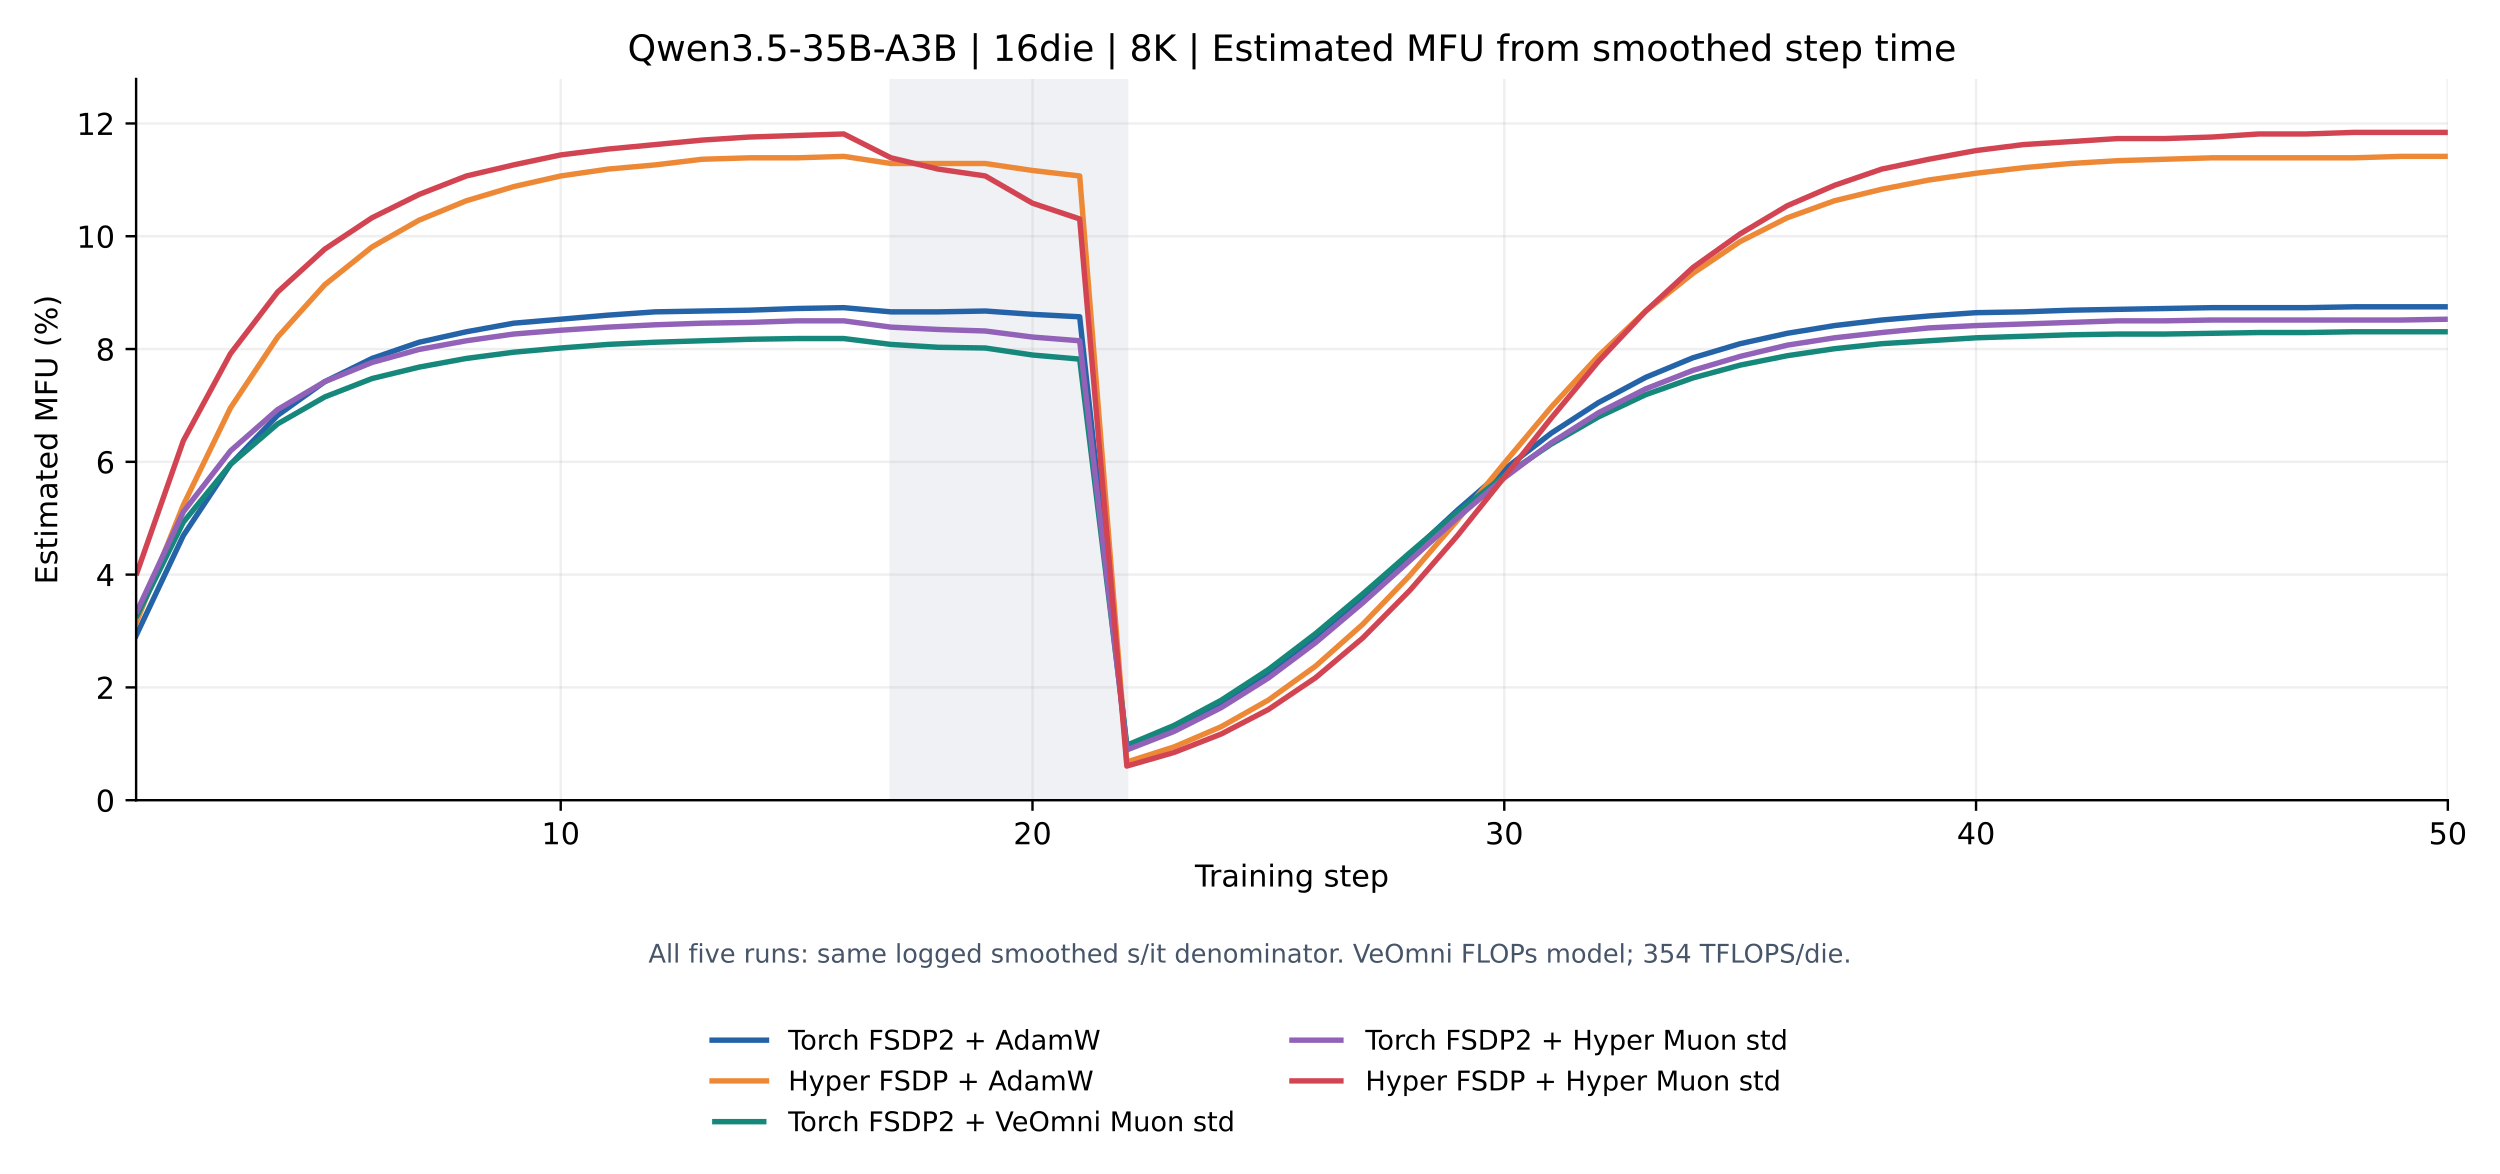
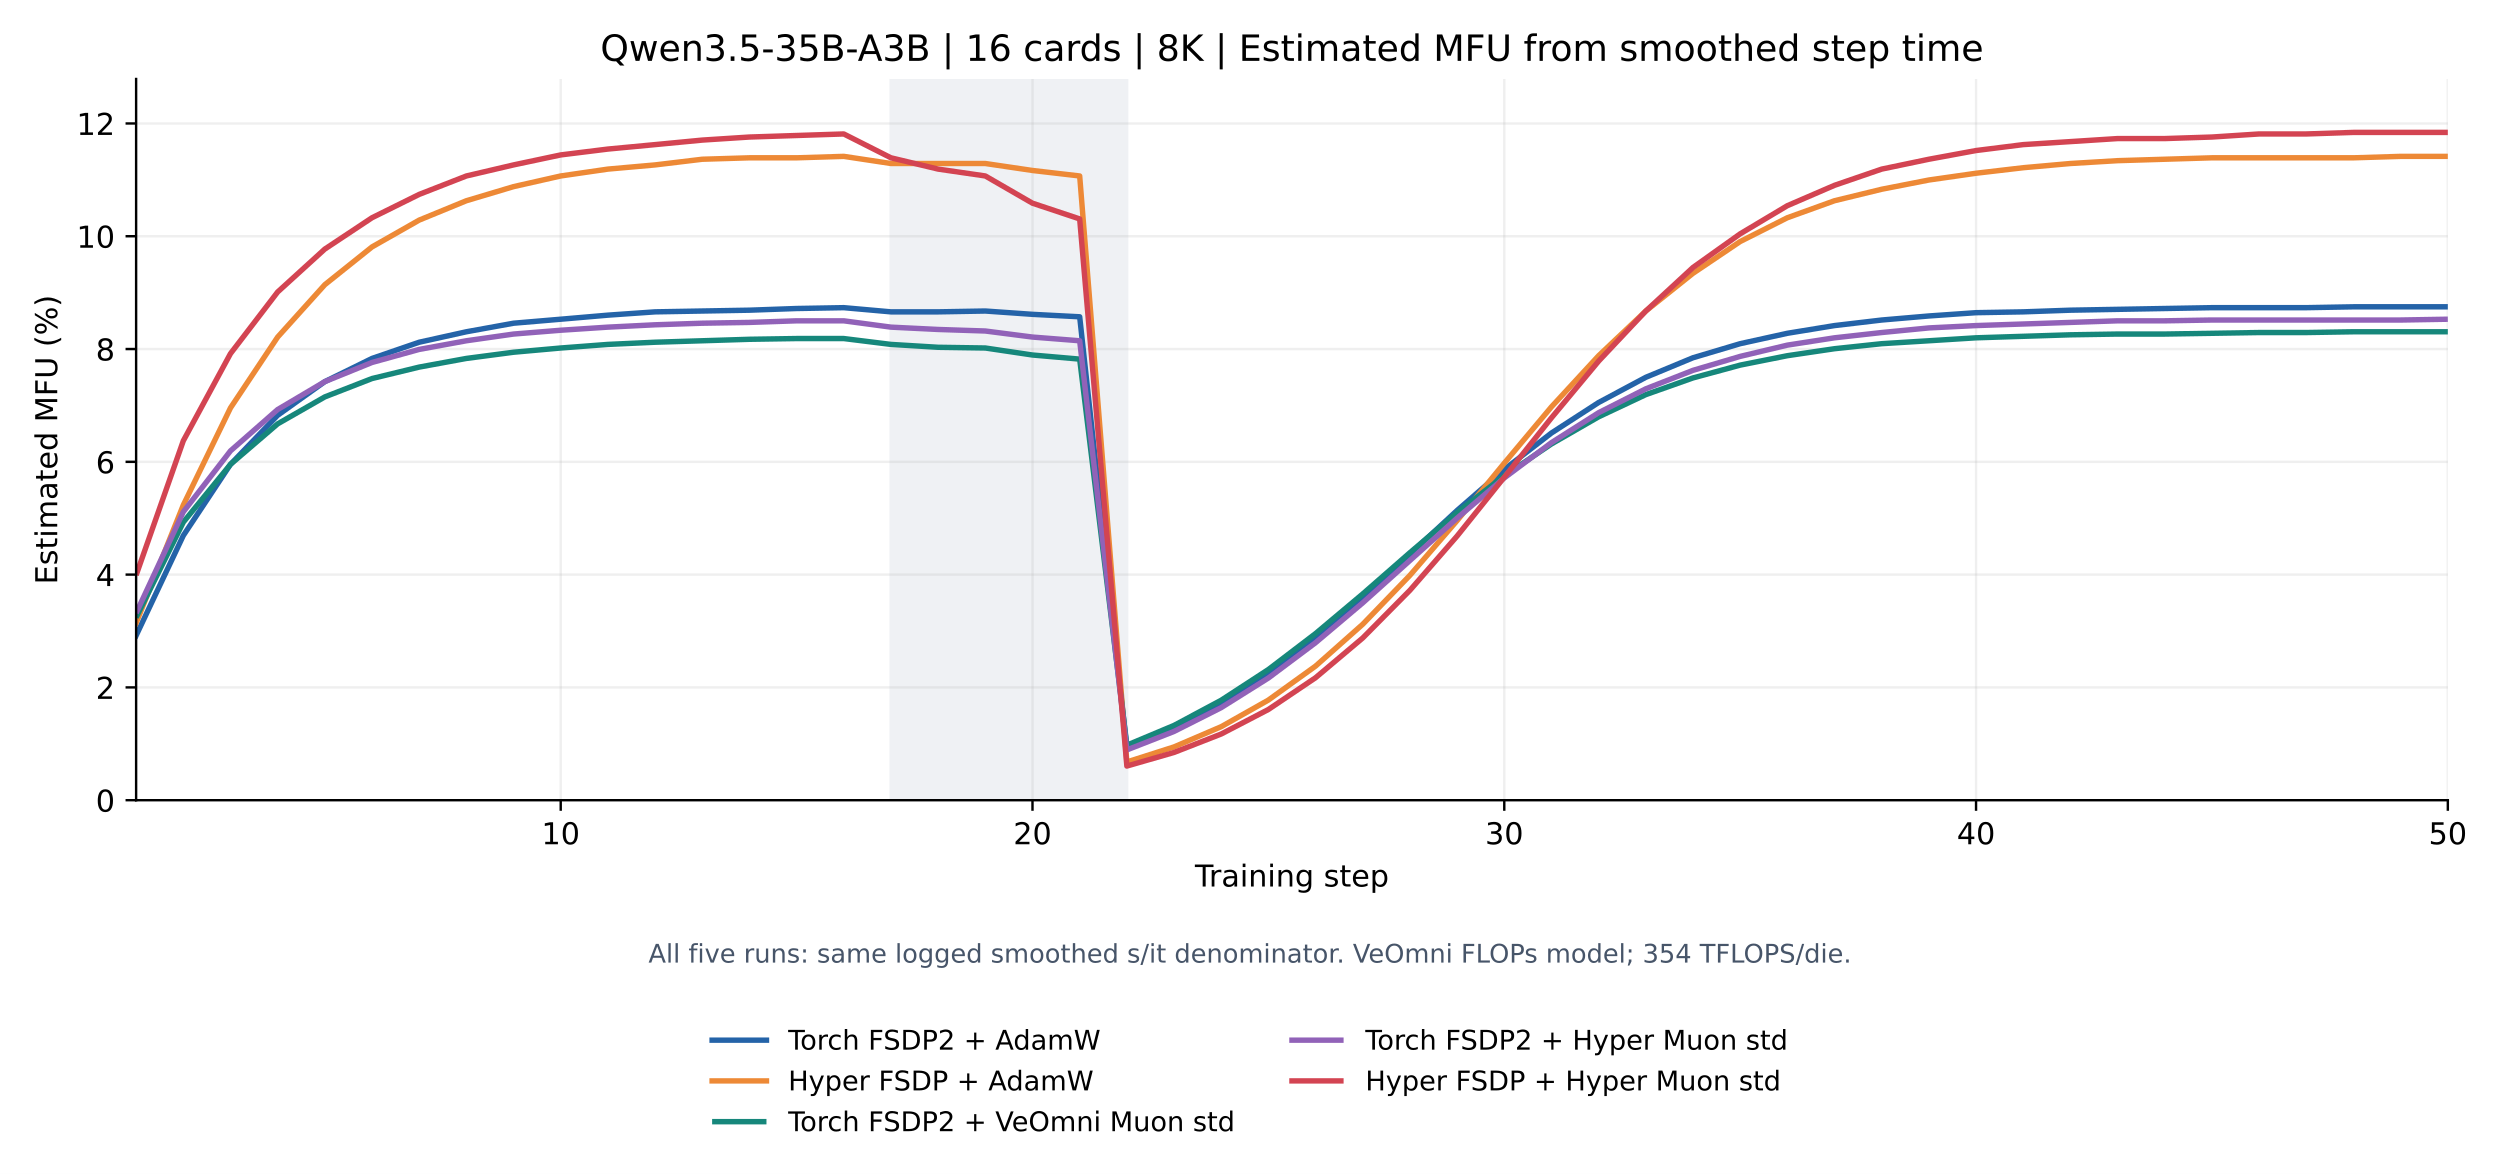
<svg xmlns="http://www.w3.org/2000/svg" xmlns:xlink="http://www.w3.org/1999/xlink" width="828pt" height="388.8pt" viewBox="0 0 828 388.8" version="1.1">
  <defs>
    <style type="text/css">*{stroke-linejoin: round; stroke-linecap: butt}</style>
  </defs>
  <g id="figure_1">
    <g id="patch_1">
      <path d="M 0 388.8 L 828 388.8 L 828 0 L 0 0 z " style="fill: #ffffff" />
    </g>
    <g id="axes_1">
      <g id="patch_2">
        <path d="M 45.082 265.03 L 810.72 265.03 L 810.72 26.16 L 45.082 26.16 z " style="fill: #ffffff" />
      </g>
      <g id="patch_3">
        <path d="M 295.086 265.03 L 373.213 265.03 L 373.213 26.16 L 295.086 26.16 z " clip-path="url(#p1c5aa085a0)" style="fill: #94a3b8; opacity: 0.15; stroke: #94a3b8; stroke-linejoin: miter" />
      </g>
      <g id="matplotlib.axis_1">
        <g id="xtick_1">
          <g id="line2d_1">
            <path d="M 185.71 265.03 L 185.71 26.16 " clip-path="url(#p1c5aa085a0)" style="fill: none; stroke: #b0b0b0; stroke-opacity: 0.2; stroke-width: 0.8; stroke-linecap: square" />
          </g>
          <g id="line2d_2">
            <defs>
              <path id="m04222436a0" d="M 0 0 L 0 3.5 " style="stroke: #000000; stroke-width: 0.8" />
            </defs>
            <g>
              <use xlink:href="#m04222436a0" x="185.71" y="265.03" style="stroke: #000000; stroke-width: 0.8" />
            </g>
          </g>
          <g id="text_1">
            <text style="font-size: 10px; font-family: 'DejaVu Sans', 'Bitstream Vera Sans', 'Computer Modern Sans Serif', 'Lucida Grande', 'Verdana', 'Geneva', 'Lucid', 'Arial', 'Helvetica', 'Avant Garde', sans-serif; text-anchor: middle" x="185.71" y="279.627" transform="rotate(-0 185.7097 279.6273)">10</text>
          </g>
        </g>
        <g id="xtick_2">
          <g id="line2d_3">
            <path d="M 341.962 265.03 L 341.962 26.16 " clip-path="url(#p1c5aa085a0)" style="fill: none; stroke: #b0b0b0; stroke-opacity: 0.2; stroke-width: 0.8; stroke-linecap: square" />
          </g>
          <g id="line2d_4">
            <g>
              <use xlink:href="#m04222436a0" x="341.962" y="265.03" style="stroke: #000000; stroke-width: 0.8" />
            </g>
          </g>
          <g id="text_2">
            <text style="font-size: 10px; font-family: 'DejaVu Sans', 'Bitstream Vera Sans', 'Computer Modern Sans Serif', 'Lucida Grande', 'Verdana', 'Geneva', 'Lucid', 'Arial', 'Helvetica', 'Avant Garde', sans-serif; text-anchor: middle" x="341.962" y="279.627" transform="rotate(-0 341.9623 279.6273)">20</text>
          </g>
        </g>
        <g id="xtick_3">
          <g id="line2d_5">
            <path d="M 498.215 265.03 L 498.215 26.16 " clip-path="url(#p1c5aa085a0)" style="fill: none; stroke: #b0b0b0; stroke-opacity: 0.2; stroke-width: 0.8; stroke-linecap: square" />
          </g>
          <g id="line2d_6">
            <g>
              <use xlink:href="#m04222436a0" x="498.215" y="265.03" style="stroke: #000000; stroke-width: 0.8" />
            </g>
          </g>
          <g id="text_3">
            <text style="font-size: 10px; font-family: 'DejaVu Sans', 'Bitstream Vera Sans', 'Computer Modern Sans Serif', 'Lucida Grande', 'Verdana', 'Geneva', 'Lucid', 'Arial', 'Helvetica', 'Avant Garde', sans-serif; text-anchor: middle" x="498.215" y="279.627" transform="rotate(-0 498.2148 279.6273)">30</text>
          </g>
        </g>
        <g id="xtick_4">
          <g id="line2d_7">
            <path d="M 654.467 265.03 L 654.467 26.16 " clip-path="url(#p1c5aa085a0)" style="fill: none; stroke: #b0b0b0; stroke-opacity: 0.2; stroke-width: 0.8; stroke-linecap: square" />
          </g>
          <g id="line2d_8">
            <g>
              <use xlink:href="#m04222436a0" x="654.467" y="265.03" style="stroke: #000000; stroke-width: 0.8" />
            </g>
          </g>
          <g id="text_4">
            <text style="font-size: 10px; font-family: 'DejaVu Sans', 'Bitstream Vera Sans', 'Computer Modern Sans Serif', 'Lucida Grande', 'Verdana', 'Geneva', 'Lucid', 'Arial', 'Helvetica', 'Avant Garde', sans-serif; text-anchor: middle" x="654.467" y="279.627" transform="rotate(-0 654.4674 279.6273)">40</text>
          </g>
        </g>
        <g id="xtick_5">
          <g id="line2d_9">
            <path d="M 810.72 265.03 L 810.72 26.16 " clip-path="url(#p1c5aa085a0)" style="fill: none; stroke: #b0b0b0; stroke-opacity: 0.2; stroke-width: 0.8; stroke-linecap: square" />
          </g>
          <g id="line2d_10">
            <g>
              <use xlink:href="#m04222436a0" x="810.72" y="265.03" style="stroke: #000000; stroke-width: 0.8" />
            </g>
          </g>
          <g id="text_5">
            <text style="font-size: 10px; font-family: 'DejaVu Sans', 'Bitstream Vera Sans', 'Computer Modern Sans Serif', 'Lucida Grande', 'Verdana', 'Geneva', 'Lucid', 'Arial', 'Helvetica', 'Avant Garde', sans-serif; text-anchor: middle" x="810.72" y="279.627" transform="rotate(-0 810.72 279.6273)">50</text>
          </g>
        </g>
        <g id="text_6">
          <text style="font-size: 10px; font-family: 'DejaVu Sans', 'Bitstream Vera Sans', 'Computer Modern Sans Serif', 'Lucida Grande', 'Verdana', 'Geneva', 'Lucid', 'Arial', 'Helvetica', 'Avant Garde', sans-serif; text-anchor: middle" x="427.901" y="293.628" transform="rotate(-0 427.9012 293.6281)">Training step</text>
        </g>
      </g>
      <g id="matplotlib.axis_2">
        <g id="ytick_1">
          <g id="line2d_11">
            <path d="M 45.082 265.03 L 810.72 265.03 " clip-path="url(#p1c5aa085a0)" style="fill: none; stroke: #b0b0b0; stroke-opacity: 0.2; stroke-width: 0.8; stroke-linecap: square" />
          </g>
          <g id="line2d_12">
            <defs>
              <path id="m12efa652e9" d="M 0 0 L -3.5 0 " style="stroke: #000000; stroke-width: 0.8" />
            </defs>
            <g>
              <use xlink:href="#m12efa652e9" x="45.082" y="265.03" style="stroke: #000000; stroke-width: 0.8" />
            </g>
          </g>
          <g id="text_7">
            <text style="font-size: 10px; font-family: 'DejaVu Sans', 'Bitstream Vera Sans', 'Computer Modern Sans Serif', 'Lucida Grande', 'Verdana', 'Geneva', 'Lucid', 'Arial', 'Helvetica', 'Avant Garde', sans-serif; text-anchor: end" x="38.082" y="268.828" transform="rotate(-0 38.08234 268.8285)">0</text>
          </g>
        </g>
        <g id="ytick_2">
          <g id="line2d_13">
            <path d="M 45.082 227.672 L 810.72 227.672 " clip-path="url(#p1c5aa085a0)" style="fill: none; stroke: #b0b0b0; stroke-opacity: 0.2; stroke-width: 0.8; stroke-linecap: square" />
          </g>
          <g id="line2d_14">
            <g>
              <use xlink:href="#m12efa652e9" x="45.082" y="227.672" style="stroke: #000000; stroke-width: 0.8" />
            </g>
          </g>
          <g id="text_8">
            <text style="font-size: 10px; font-family: 'DejaVu Sans', 'Bitstream Vera Sans', 'Computer Modern Sans Serif', 'Lucida Grande', 'Verdana', 'Geneva', 'Lucid', 'Arial', 'Helvetica', 'Avant Garde', sans-serif; text-anchor: end" x="38.082" y="231.471" transform="rotate(-0 38.08234 231.471)">2</text>
          </g>
        </g>
        <g id="ytick_3">
          <g id="line2d_15">
            <path d="M 45.082 190.315 L 810.72 190.315 " clip-path="url(#p1c5aa085a0)" style="fill: none; stroke: #b0b0b0; stroke-opacity: 0.2; stroke-width: 0.8; stroke-linecap: square" />
          </g>
          <g id="line2d_16">
            <g>
              <use xlink:href="#m12efa652e9" x="45.082" y="190.315" style="stroke: #000000; stroke-width: 0.8" />
            </g>
          </g>
          <g id="text_9">
            <text style="font-size: 10px; font-family: 'DejaVu Sans', 'Bitstream Vera Sans', 'Computer Modern Sans Serif', 'Lucida Grande', 'Verdana', 'Geneva', 'Lucid', 'Arial', 'Helvetica', 'Avant Garde', sans-serif; text-anchor: end" x="38.082" y="194.114" transform="rotate(-0 38.08234 194.1136)">4</text>
          </g>
        </g>
        <g id="ytick_4">
          <g id="line2d_17">
            <path d="M 45.082 152.957 L 810.72 152.957 " clip-path="url(#p1c5aa085a0)" style="fill: none; stroke: #b0b0b0; stroke-opacity: 0.2; stroke-width: 0.8; stroke-linecap: square" />
          </g>
          <g id="line2d_18">
            <g>
              <use xlink:href="#m12efa652e9" x="45.082" y="152.957" style="stroke: #000000; stroke-width: 0.8" />
            </g>
          </g>
          <g id="text_10">
            <text style="font-size: 10px; font-family: 'DejaVu Sans', 'Bitstream Vera Sans', 'Computer Modern Sans Serif', 'Lucida Grande', 'Verdana', 'Geneva', 'Lucid', 'Arial', 'Helvetica', 'Avant Garde', sans-serif; text-anchor: end" x="38.082" y="156.756" transform="rotate(-0 38.08234 156.7561)">6</text>
          </g>
        </g>
        <g id="ytick_5">
          <g id="line2d_19">
            <path d="M 45.082 115.6 L 810.72 115.6 " clip-path="url(#p1c5aa085a0)" style="fill: none; stroke: #b0b0b0; stroke-opacity: 0.2; stroke-width: 0.8; stroke-linecap: square" />
          </g>
          <g id="line2d_20">
            <g>
              <use xlink:href="#m12efa652e9" x="45.082" y="115.6" style="stroke: #000000; stroke-width: 0.8" />
            </g>
          </g>
          <g id="text_11">
            <text style="font-size: 10px; font-family: 'DejaVu Sans', 'Bitstream Vera Sans', 'Computer Modern Sans Serif', 'Lucida Grande', 'Verdana', 'Geneva', 'Lucid', 'Arial', 'Helvetica', 'Avant Garde', sans-serif; text-anchor: end" x="38.082" y="119.399" transform="rotate(-0 38.08234 119.3987)">8</text>
          </g>
        </g>
        <g id="ytick_6">
          <g id="line2d_21">
            <path d="M 45.082 78.242 L 810.72 78.242 " clip-path="url(#p1c5aa085a0)" style="fill: none; stroke: #b0b0b0; stroke-opacity: 0.2; stroke-width: 0.8; stroke-linecap: square" />
          </g>
          <g id="line2d_22">
            <g>
              <use xlink:href="#m12efa652e9" x="45.082" y="78.242" style="stroke: #000000; stroke-width: 0.8" />
            </g>
          </g>
          <g id="text_12">
            <text style="font-size: 10px; font-family: 'DejaVu Sans', 'Bitstream Vera Sans', 'Computer Modern Sans Serif', 'Lucida Grande', 'Verdana', 'Geneva', 'Lucid', 'Arial', 'Helvetica', 'Avant Garde', sans-serif; text-anchor: end" x="38.082" y="82.041" transform="rotate(-0 38.08234 82.04123)">10</text>
          </g>
        </g>
        <g id="ytick_7">
          <g id="line2d_23">
            <path d="M 45.082 40.885 L 810.72 40.885 " clip-path="url(#p1c5aa085a0)" style="fill: none; stroke: #b0b0b0; stroke-opacity: 0.2; stroke-width: 0.8; stroke-linecap: square" />
          </g>
          <g id="line2d_24">
            <g>
              <use xlink:href="#m12efa652e9" x="45.082" y="40.885" style="stroke: #000000; stroke-width: 0.8" />
            </g>
          </g>
          <g id="text_13">
            <text style="font-size: 10px; font-family: 'DejaVu Sans', 'Bitstream Vera Sans', 'Computer Modern Sans Serif', 'Lucida Grande', 'Verdana', 'Geneva', 'Lucid', 'Arial', 'Helvetica', 'Avant Garde', sans-serif; text-anchor: end" x="38.082" y="44.684" transform="rotate(-0 38.08234 44.68378)">12</text>
          </g>
        </g>
        <g id="text_14">
          <text style="font-size: 10px; font-family: 'DejaVu Sans', 'Bitstream Vera Sans', 'Computer Modern Sans Serif', 'Lucida Grande', 'Verdana', 'Geneva', 'Lucid', 'Arial', 'Helvetica', 'Avant Garde', sans-serif; text-anchor: middle" x="18.955" y="145.595" transform="rotate(-90 18.955 145.5948)">Estimated MFU (%)</text>
        </g>
      </g>
      <g id="line2d_25">
        <path d="M 45.082 210.497 L 60.708 177.375 L 76.333 153.795 L 91.958 137.542 L 107.583 126.392 L 123.209 118.713 L 138.834 113.346 L 154.459 109.882 L 170.084 107.047 L 185.71 105.724 L 201.335 104.378 L 216.96 103.286 L 232.585 103.01 L 248.211 102.734 L 263.836 102.178 L 279.461 101.898 L 295.086 103.286 L 310.712 103.286 L 326.337 103.01 L 341.962 104.107 L 357.588 104.919 L 373.213 247.921 L 388.838 241.628 L 404.463 233.538 L 420.089 223.481 L 435.714 211.509 L 451.339 197.959 L 466.964 183.534 L 482.59 169.06 L 498.215 155.461 L 513.84 143.411 L 529.465 133.305 L 545.091 124.963 L 560.716 118.488 L 576.341 113.829 L 591.966 110.387 L 607.592 107.83 L 623.217 105.99 L 638.842 104.649 L 654.467 103.56 L 670.093 103.286 L 685.718 102.734 L 701.343 102.456 L 716.968 102.178 L 732.594 101.898 L 748.219 101.898 L 763.844 101.898 L 779.469 101.618 L 795.095 101.618 L 810.72 101.618 " clip-path="url(#p1c5aa085a0)" style="fill: none; stroke: #2463a8; stroke-width: 1.8; stroke-linecap: square" />
      </g>
      <g id="line2d_26">
        <path d="M 45.082 206.323 L 60.708 167.285 L 76.333 135.104 L 91.958 111.634 L 107.583 94.284 L 123.209 81.782 L 138.834 72.897 L 154.459 66.48 L 170.084 61.813 L 185.71 58.279 L 201.335 56.007 L 216.96 54.619 L 232.585 52.741 L 248.211 52.266 L 263.836 52.266 L 279.461 51.789 L 295.086 54.153 L 310.712 54.153 L 326.337 54.153 L 341.962 56.465 L 357.588 58.279 L 373.213 252.361 L 388.838 247.375 L 404.463 240.675 L 420.089 231.857 L 435.714 220.609 L 451.339 206.754 L 466.964 190.554 L 482.59 172.424 L 498.215 153.403 L 513.84 134.748 L 529.465 117.808 L 545.091 103.01 L 560.716 90.524 L 576.341 79.999 L 591.966 72.118 L 607.592 66.48 L 623.217 62.678 L 638.842 59.618 L 654.467 57.376 L 670.093 55.546 L 685.718 54.153 L 701.343 53.213 L 716.968 52.741 L 732.594 52.266 L 748.219 52.266 L 763.844 52.266 L 779.469 52.266 L 795.095 51.789 L 810.72 51.789 " clip-path="url(#p1c5aa085a0)" style="fill: none; stroke: #ed8936; stroke-width: 1.8; stroke-linecap: square" />
      </g>
      <g id="line2d_27">
        <path d="M 45.082 204.53 L 60.708 172.962 L 76.333 153.795 L 91.958 140.383 L 107.583 131.454 L 123.209 125.374 L 138.834 121.582 L 154.459 118.713 L 170.084 116.659 L 185.71 115.257 L 201.335 114.069 L 216.96 113.346 L 232.585 112.861 L 248.211 112.372 L 263.836 112.127 L 279.461 112.127 L 295.086 114.069 L 310.712 115.021 L 326.337 115.257 L 341.962 117.579 L 357.588 118.938 L 373.213 246.803 L 388.838 240.256 L 404.463 231.915 L 420.089 221.741 L 435.714 209.832 L 451.339 196.707 L 466.964 183.042 L 482.59 169.734 L 498.215 157.566 L 513.84 147.033 L 529.465 138.053 L 545.091 130.7 L 560.716 125.169 L 576.341 120.93 L 591.966 117.808 L 607.592 115.493 L 623.217 113.829 L 638.842 112.861 L 654.467 111.881 L 670.093 111.386 L 685.718 110.888 L 701.343 110.638 L 716.968 110.638 L 732.594 110.387 L 748.219 110.135 L 763.844 110.135 L 779.469 109.882 L 795.095 109.882 L 810.72 109.882 " clip-path="url(#p1c5aa085a0)" style="fill: none; stroke: #16877b; stroke-width: 1.8" />
      </g>
      <g id="line2d_28">
        <path d="M 45.082 203.072 L 60.708 169.542 L 76.333 149.33 L 91.958 135.634 L 107.583 126.392 L 123.209 120.052 L 138.834 115.727 L 154.459 112.861 L 170.084 110.638 L 185.71 109.374 L 201.335 108.348 L 216.96 107.57 L 232.585 107.047 L 248.211 106.784 L 263.836 106.256 L 279.461 106.256 L 295.086 108.348 L 310.712 109.119 L 326.337 109.628 L 341.962 111.634 L 357.588 112.861 L 373.213 248.374 L 388.838 242.255 L 404.463 234.37 L 420.089 224.559 L 435.714 212.86 L 451.339 199.665 L 466.964 185.643 L 482.59 171.606 L 498.215 158.289 L 513.84 146.592 L 529.465 136.682 L 545.091 128.775 L 560.716 122.656 L 576.341 118.035 L 591.966 114.308 L 607.592 111.881 L 623.217 110.135 L 638.842 108.606 L 654.467 107.83 L 670.093 107.309 L 685.718 106.784 L 701.343 106.256 L 716.968 106.256 L 732.594 105.99 L 748.219 105.99 L 763.844 105.99 L 779.469 105.99 L 795.095 105.99 L 810.72 105.724 " clip-path="url(#p1c5aa085a0)" style="fill: none; stroke: #9162b8; stroke-width: 1.8" />
      </g>
      <g id="line2d_29">
        <path d="M 45.082 190.496 L 60.708 145.999 L 76.333 117.121 L 91.958 96.701 L 107.583 82.485 L 123.209 72.118 L 138.834 64.385 L 154.459 58.279 L 170.084 54.619 L 185.71 51.309 L 201.335 49.371 L 216.96 47.894 L 232.585 46.396 L 248.211 45.386 L 263.836 44.878 L 279.461 44.367 L 295.086 52.266 L 310.712 56.007 L 326.337 58.279 L 341.962 67.305 L 357.588 72.508 L 373.213 253.716 L 388.838 249.21 L 404.463 243.101 L 420.089 234.981 L 435.714 224.456 L 451.339 211.298 L 466.964 195.508 L 482.59 177.536 L 498.215 158.049 L 513.84 138.391 L 529.465 119.608 L 545.091 103.01 L 560.716 88.582 L 576.341 77.445 L 591.966 68.124 L 607.592 61.378 L 623.217 56.007 L 638.842 52.741 L 654.467 49.859 L 670.093 47.894 L 685.718 46.898 L 701.343 45.893 L 716.968 45.893 L 732.594 45.386 L 748.219 44.367 L 763.844 44.367 L 779.469 43.854 L 795.095 43.854 L 810.72 43.854 " clip-path="url(#p1c5aa085a0)" style="fill: none; stroke: #d34452; stroke-width: 1.8" />
      </g>
      <g id="patch_4">
        <path d="M 45.082 265.03 L 45.082 26.16 " style="fill: none; stroke: #000000; stroke-width: 0.8; stroke-linejoin: miter; stroke-linecap: square" />
      </g>
      <g id="patch_5">
        <path d="M 45.082 265.03 L 810.72 265.03 " style="fill: none; stroke: #000000; stroke-width: 0.8; stroke-linejoin: miter; stroke-linecap: square" />
      </g>
      <g id="text_15">
-         <text style="font-size: 12px; font-family: 'DejaVu Sans', 'Bitstream Vera Sans', 'Computer Modern Sans Serif', 'Lucida Grande', 'Verdana', 'Geneva', 'Lucid', 'Arial', 'Helvetica', 'Avant Garde', sans-serif; text-anchor: middle" x="427.901" y="20.16" transform="rotate(-0 427.9012 20.16)">Qwen3.5-35B-A3B | 16die | 8K | Estimated MFU from smoothed step time</text>
+         <text style="font-size: 12px; font-family: 'DejaVu Sans', 'Bitstream Vera Sans', 'Computer Modern Sans Serif', 'Lucida Grande', 'Verdana', 'Geneva', 'Lucid', 'Arial', 'Helvetica', 'Avant Garde', sans-serif; text-anchor: middle" x="427.901" y="20.16" transform="rotate(-0 427.9012 20.16)">Qwen3.5-35B-A3B | 16 cards | 8K | Estimated MFU from smoothed step time</text>
      </g>
    </g>
    <g id="text_16">
      <text style="font-size: 8.5px; font-family: 'DejaVu Sans', 'Bitstream Vera Sans', 'Computer Modern Sans Serif', 'Lucida Grande', 'Verdana', 'Geneva', 'Lucid', 'Arial', 'Helvetica', 'Avant Garde', sans-serif; text-anchor: middle; fill: #475569" x="414" y="318.816" transform="rotate(-0 414 318.816)">All five runs: same logged smoothed s/it denominator. VeOmni FLOPs model; 354 TFLOPS/die.</text>
    </g>
    <g id="legend_1">
      <g id="line2d_30">
        <path d="M 235.853 344.498 L 244.853 344.498 L 253.853 344.498 " style="fill: none; stroke: #2463a8; stroke-width: 1.8; stroke-linecap: square" />
      </g>
      <g id="text_17">
        <text style="font-size: 9px; font-family: 'DejaVu Sans', 'Bitstream Vera Sans', 'Computer Modern Sans Serif', 'Lucida Grande', 'Verdana', 'Geneva', 'Lucid', 'Arial', 'Helvetica', 'Avant Garde', sans-serif; text-anchor: start" x="261.053" y="347.648" transform="rotate(-0 261.0534 347.6485)">Torch FSDP2 + AdamW</text>
      </g>
      <g id="line2d_31">
        <path d="M 235.853 357.999 L 244.853 357.999 L 253.853 357.999 " style="fill: none; stroke: #ed8936; stroke-width: 1.8; stroke-linecap: square" />
      </g>
      <g id="text_18">
        <text style="font-size: 9px; font-family: 'DejaVu Sans', 'Bitstream Vera Sans', 'Computer Modern Sans Serif', 'Lucida Grande', 'Verdana', 'Geneva', 'Lucid', 'Arial', 'Helvetica', 'Avant Garde', sans-serif; text-anchor: start" x="261.053" y="361.149" transform="rotate(-0 261.0534 361.1492)">Hyper FSDP + AdamW</text>
      </g>
      <g id="line2d_32">
        <path d="M 235.853 371.5 L 244.853 371.5 L 253.853 371.5 " style="fill: none; stroke: #16877b; stroke-width: 1.8" />
      </g>
      <g id="text_19">
        <text style="font-size: 9px; font-family: 'DejaVu Sans', 'Bitstream Vera Sans', 'Computer Modern Sans Serif', 'Lucida Grande', 'Verdana', 'Geneva', 'Lucid', 'Arial', 'Helvetica', 'Avant Garde', sans-serif; text-anchor: start" x="261.053" y="374.65" transform="rotate(-0 261.0534 374.6499)">Torch FSDP2 + VeOmni Muon std</text>
      </g>
      <g id="line2d_33">
        <path d="M 427.002 344.498 L 436.002 344.498 L 445.002 344.498 " style="fill: none; stroke: #9162b8; stroke-width: 1.8" />
      </g>
      <g id="text_20">
        <text style="font-size: 9px; font-family: 'DejaVu Sans', 'Bitstream Vera Sans', 'Computer Modern Sans Serif', 'Lucida Grande', 'Verdana', 'Geneva', 'Lucid', 'Arial', 'Helvetica', 'Avant Garde', sans-serif; text-anchor: start" x="452.202" y="347.648" transform="rotate(-0 452.2022 347.6485)">Torch FSDP2 + Hyper Muon std</text>
      </g>
      <g id="line2d_34">
        <path d="M 427.002 357.999 L 436.002 357.999 L 445.002 357.999 " style="fill: none; stroke: #d34452; stroke-width: 1.8" />
      </g>
      <g id="text_21">
        <text style="font-size: 9px; font-family: 'DejaVu Sans', 'Bitstream Vera Sans', 'Computer Modern Sans Serif', 'Lucida Grande', 'Verdana', 'Geneva', 'Lucid', 'Arial', 'Helvetica', 'Avant Garde', sans-serif; text-anchor: start" x="452.202" y="361.149" transform="rotate(-0 452.2022 361.1492)">Hyper FSDP + Hyper Muon std</text>
      </g>
    </g>
  </g>
  <defs>
    <clipPath id="p1c5aa085a0">
      <rect x="45.082" y="26.16" width="765.638" height="238.87" />
    </clipPath>
  </defs>
</svg>
